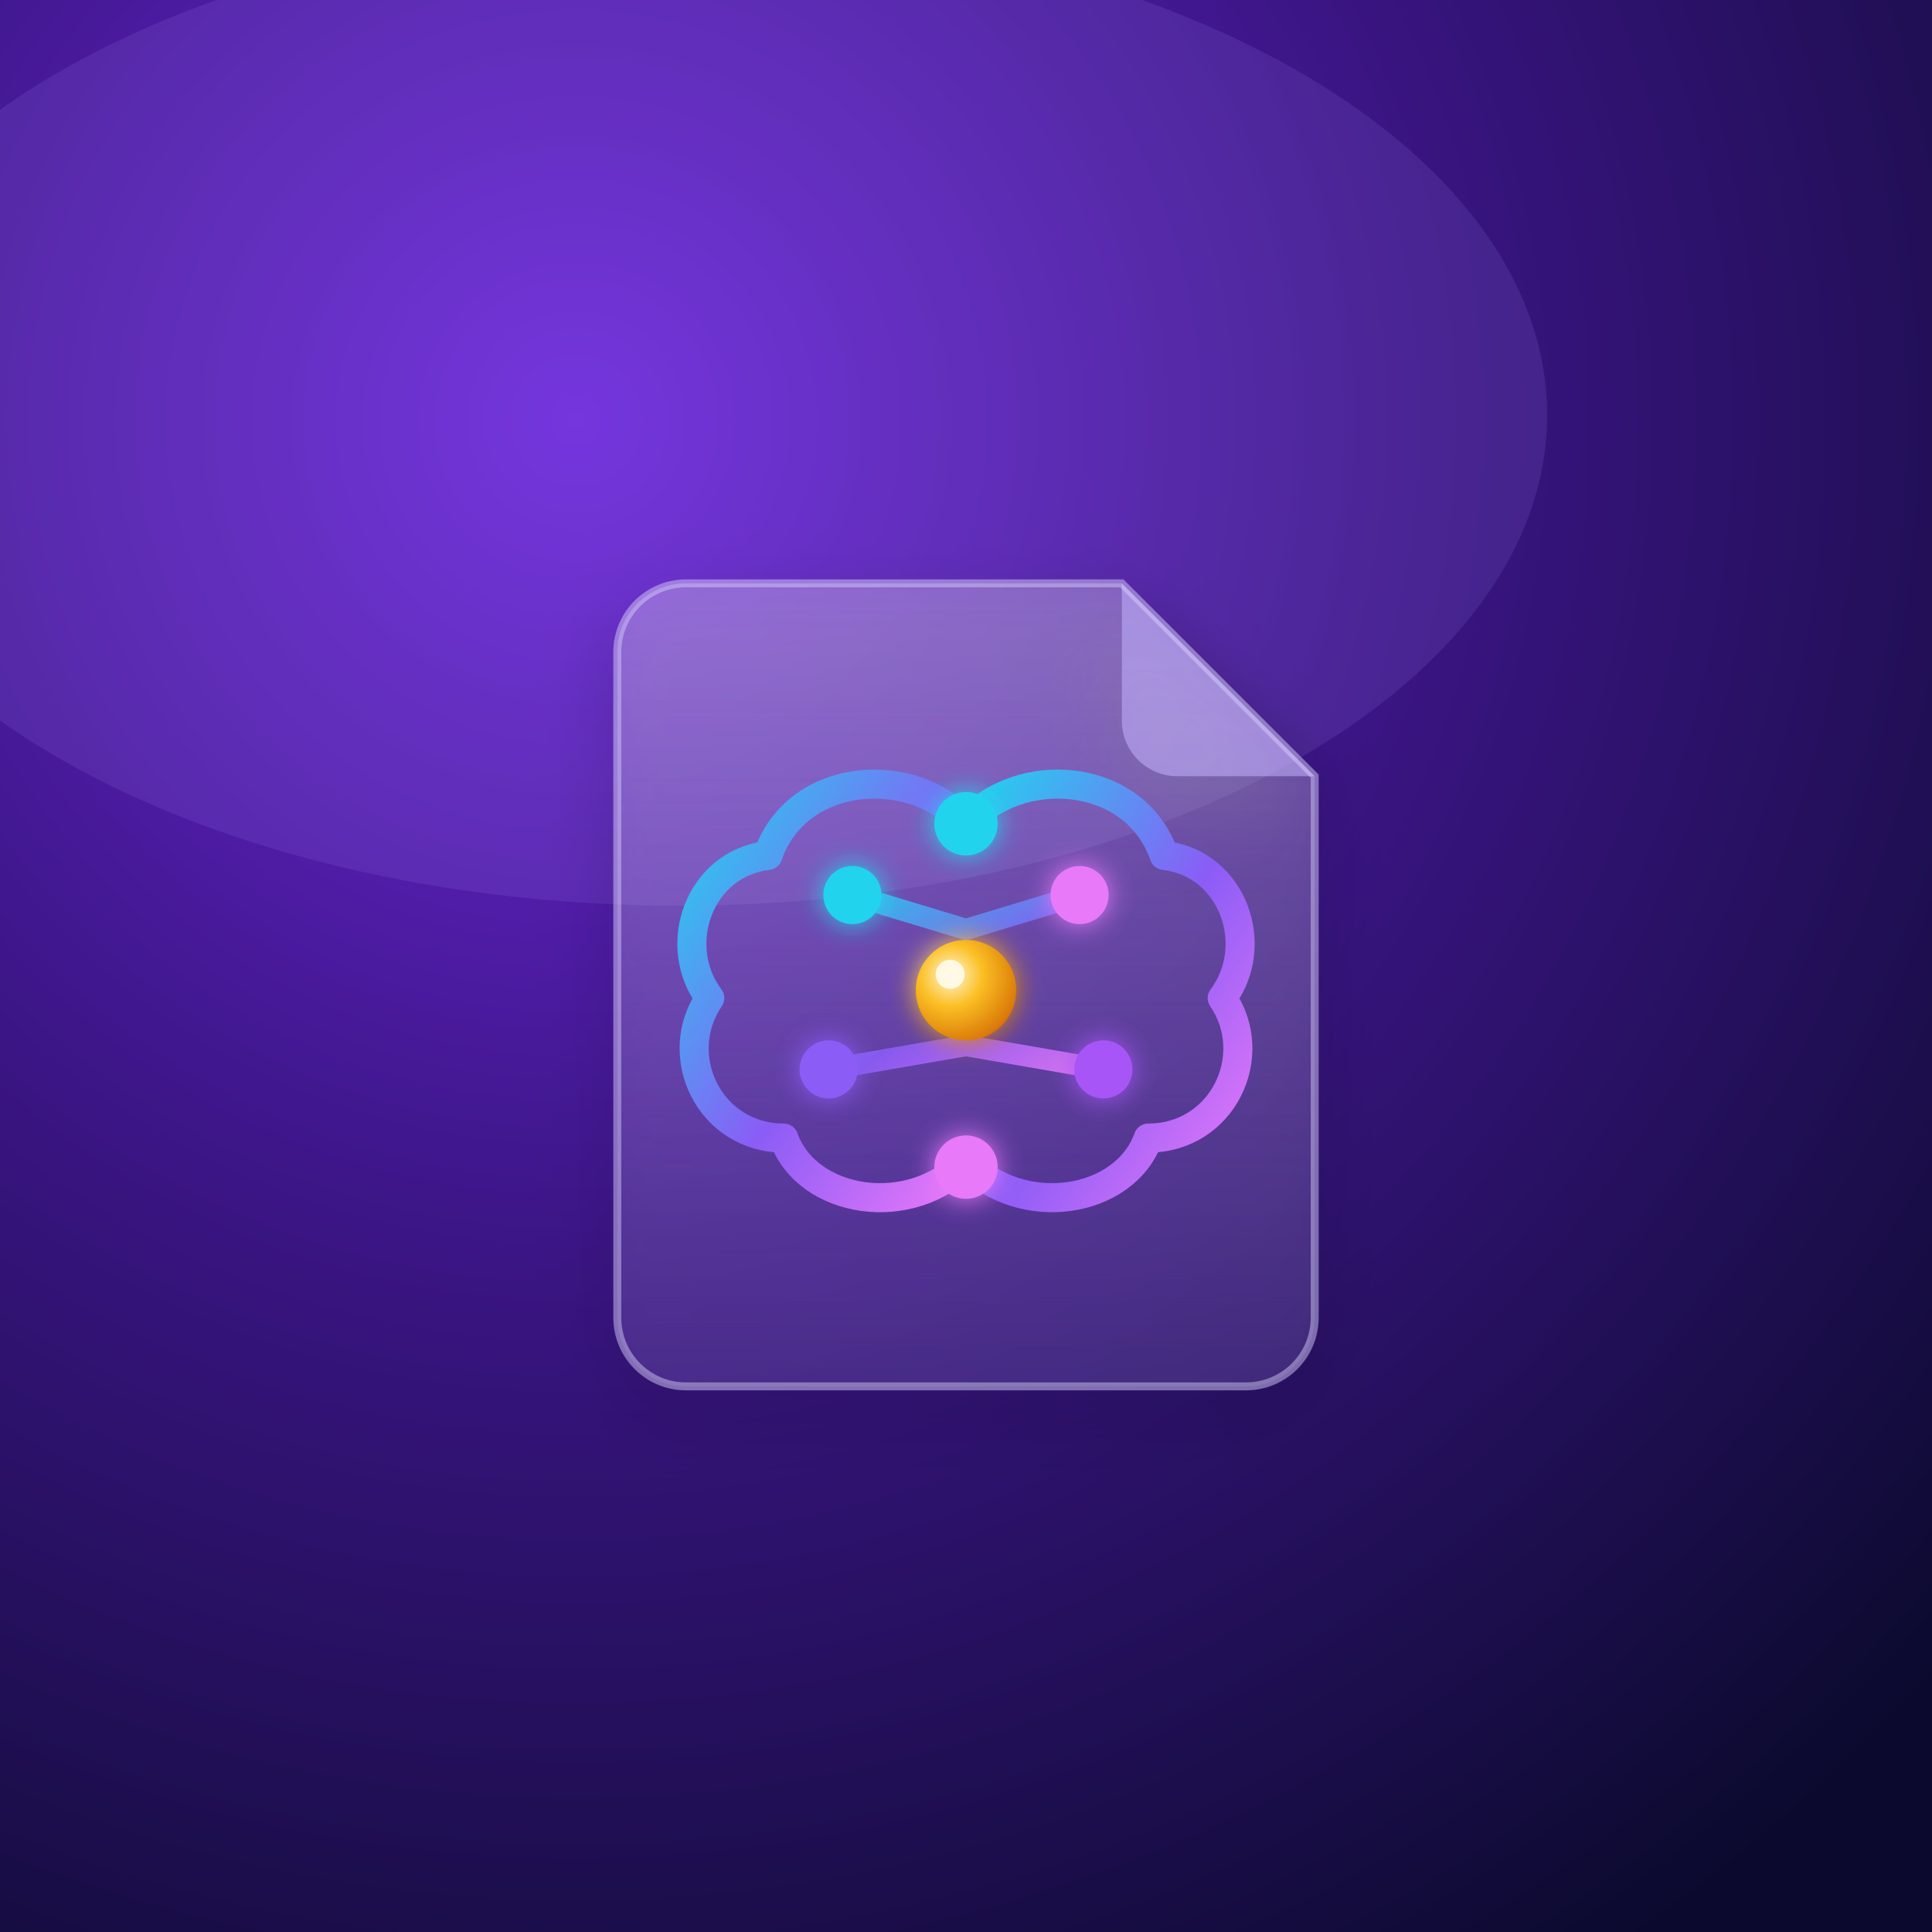
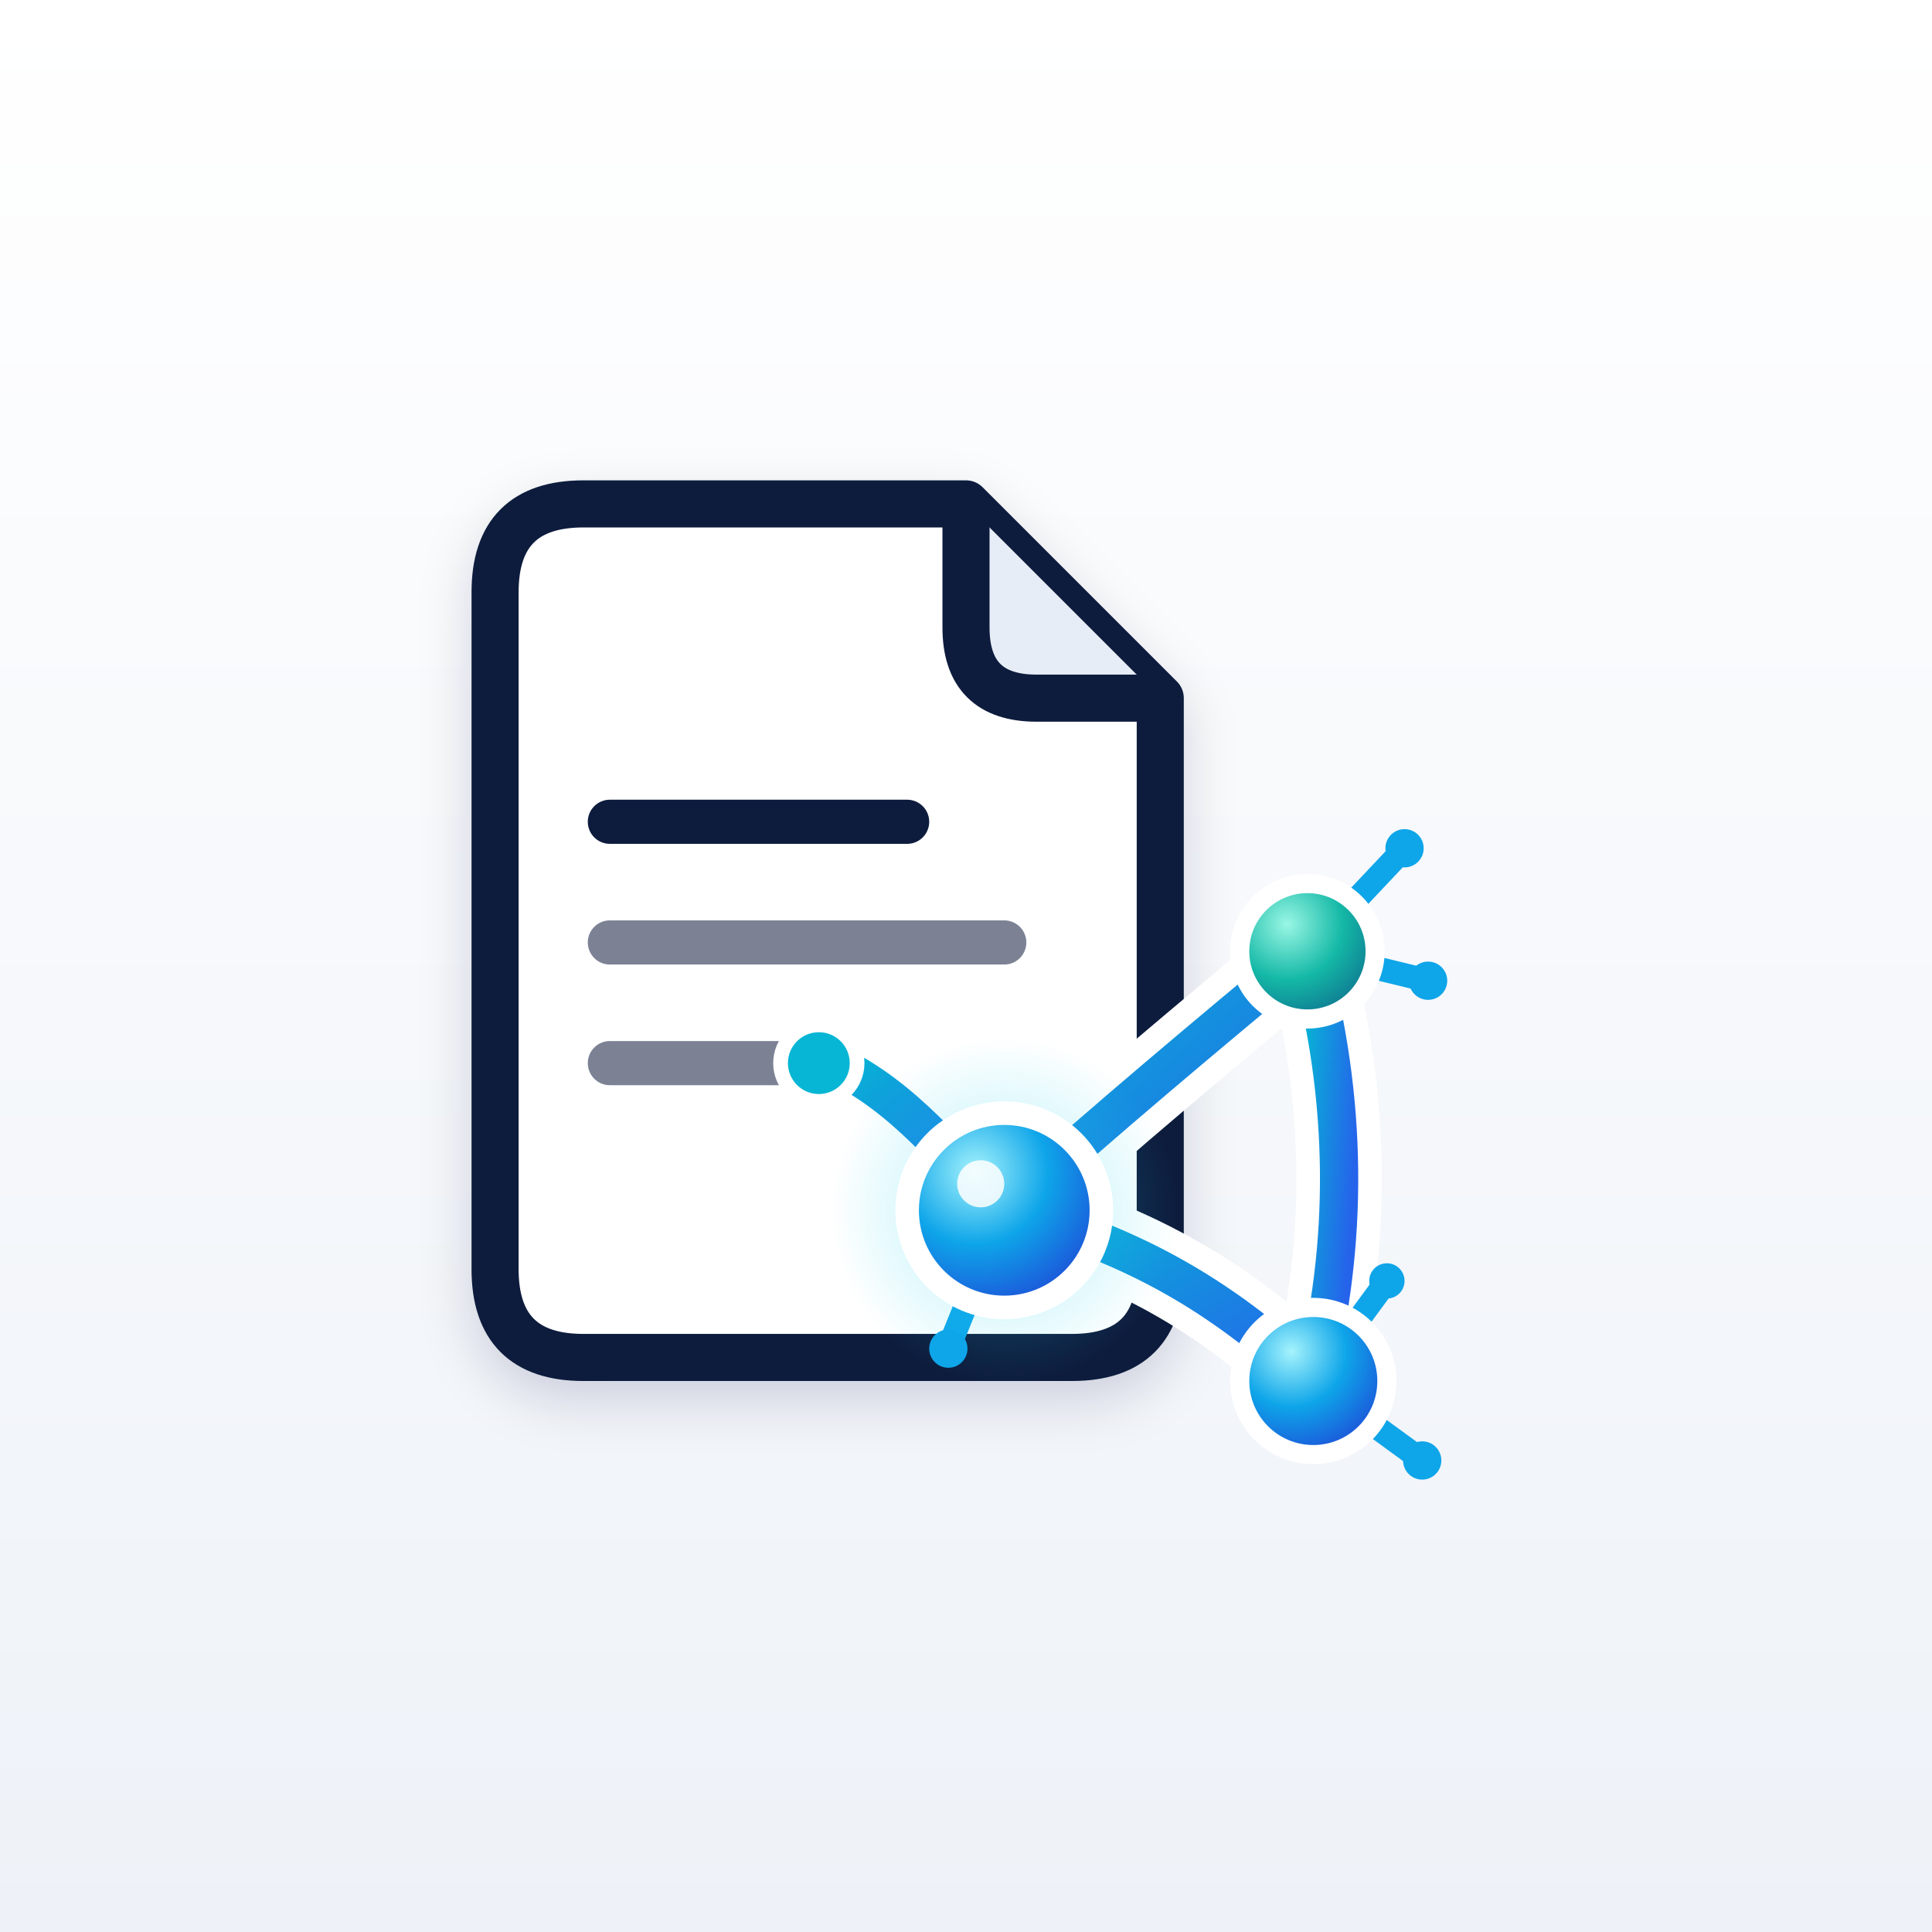
<svg xmlns="http://www.w3.org/2000/svg" viewBox="0 0 1024 1024">
  <defs>
-     <radialGradient id="bg" cx="30%" cy="22%" r="95%">
-       <stop offset="0" stop-color="#6d28d9" />
-       <stop offset="0.45" stop-color="#3b1585" />
-       <stop offset="1" stop-color="#0b0a2e" />
+     <linearGradient id="bg" x1="0" y1="0" x2="0" y2="1">
+       <stop offset="0" stop-color="#ffffff" />
+       <stop offset="1" stop-color="#eef2f8" />
+     </linearGradient>
+     <linearGradient id="axon" x1="0" y1="0" x2="1" y2="1">
+       <stop offset="0" stop-color="#06b6d4" />
+       <stop offset="1" stop-color="#2563eb" />
+     </linearGradient>
+     <radialGradient id="soma" cx="35%" cy="30%" r="75%">
+       <stop offset="0" stop-color="#a5f3fc" />
+       <stop offset=".5" stop-color="#0ea5e9" />
+       <stop offset="1" stop-color="#1d4ed8" />
    </radialGradient>
-     <linearGradient id="rim" x1="0" y1="0" x2="1" y2="1">
-       <stop offset="0" stop-color="#c4b5fd" stop-opacity=".55" />
-       <stop offset=".5" stop-color="#7c3aed" stop-opacity=".1" />
-       <stop offset="1" stop-color="#22d3ee" stop-opacity=".45" />
-     </linearGradient>
-     <linearGradient id="page" x1="0" y1="0" x2="0" y2="1">
-       <stop offset="0" stop-color="#ffffff" stop-opacity=".26" />
-       <stop offset="1" stop-color="#c4b5fd" stop-opacity=".12" />
-     </linearGradient>
-     <linearGradient id="syn" x1="0" y1="0" x2="1" y2="1">
-       <stop offset="0" stop-color="#22d3ee" />
-       <stop offset=".55" stop-color="#8b5cf6" />
-       <stop offset="1" stop-color="#e879f9" />
-     </linearGradient>
-     <radialGradient id="gold" cx="35%" cy="35%" r="70%">
-       <stop offset="0" stop-color="#fff7d6" />
-       <stop offset=".45" stop-color="#fbbf24" />
-       <stop offset="1" stop-color="#d97706" />
+     <radialGradient id="soma2" cx="35%" cy="30%" r="75%">
+       <stop offset="0" stop-color="#99f6e4" />
+       <stop offset=".55" stop-color="#14b8a6" />
+       <stop offset="1" stop-color="#0e7490" />
    </radialGradient>
-     <filter id="glow" x="-50%" y="-50%" width="200%" height="200%">
-       <feGaussianBlur stdDeviation="10" result="b" />
-       <feMerge>
-         <feMergeNode in="b" />
-         <feMergeNode in="SourceGraphic" />
-       </feMerge>
-     </filter>
-     <filter id="sh" x="-20%" y="-20%" width="140%" height="140%">
-       <feDropShadow dx="0" dy="22" stdDeviation="26" flood-color="#05041a" flood-opacity=".55" />
+     <radialGradient id="halo" cx="50%" cy="50%" r="50%">
+       <stop offset="0" stop-color="#22d3ee" stop-opacity=".35" />
+       <stop offset="1" stop-color="#22d3ee" stop-opacity="0" />
+     </radialGradient>
+     <filter id="shadow" x="-20%" y="-20%" width="140%" height="140%">
+       <feDropShadow dx="0" dy="14" stdDeviation="18" flood-color="#0f1b3d" flood-opacity=".16" />
    </filter>
  </defs>
-   <rect x="0" y="0" width="1024" height="1024" fill="url(#bg)" />
-   <ellipse cx="360" cy="220" rx="460" ry="260" fill="#a78bfa" opacity=".14" />
-   <g transform="translate(512 522) scale(0.7) translate(-512 -522)">
-     <g filter="url(#sh)">
-       <path d="M300 218h330l146 146v410a52 52 0 0 1-52 52H300a52 52 0 0 1-52-52V270a52 52 0 0 1 52-52z" fill="url(#page)" />
-       <path d="M630 218v104a42 42 0 0 0 42 42h104z" fill="#c4b5fd" opacity=".55" />
-       <path d="M300 218h330l146 146v410a52 52 0 0 1-52 52H300a52 52 0 0 1-52-52V270a52 52 0 0 1 52-52z" fill="none" stroke="#ddd6fe" stroke-opacity=".45" stroke-width="6" />
+   <rect width="1024" height="1024" fill="url(#bg)" />
+   <g transform="translate(512 512) scale(0.78) translate(-560 -510)">
+     <g filter="url(#shadow)">
+       <path d="M300 196 H560 L692 328 V716 Q692 776 632 776 H300 Q240 776 240 716 V256 Q240 196 300 196 Z" fill="#ffffff" stroke="#0f1b3d" stroke-width="32" stroke-linejoin="round" />
+       <path d="M560 196 V280 Q560 328 608 328 H692" fill="#e6edf7" stroke="#0f1b3d" stroke-width="32" stroke-linejoin="round" />
+       <path d="M318 412 H520" stroke="#0f1b3d" stroke-width="30" stroke-linecap="round" />
+       <path d="M318 494 H586" stroke="#0f1b3d" stroke-width="30" stroke-linecap="round" opacity=".55" />
+       <path d="M318 576 H440" stroke="#0f1b3d" stroke-width="30" stroke-linecap="round" opacity=".55" />
    </g>
-     <g fill="none" stroke="url(#syn)" stroke-width="22" stroke-linecap="round" stroke-linejoin="round">
-       <path d="M512 400c-40-46-128-40-150 24-52 6-74 68-44 108-30 44 0 106 56 106 18 50 96 62 138 18" />
-       <path d="M512 400c40-46 128-40 150 24 52 6 74 68 44 108 30 44 0 106-56 106-18 50-96 62-138 18" />
-       <path d="M512 400v256" />
-       <path d="M512 480l-86-26M512 480l86-26M512 568l-104 18M512 568l104 18" stroke-width="16" opacity=".9" />
+     <g fill="none" stroke-linecap="round">
+       <g stroke="#ffffff" stroke-width="58">
+         <path d="M470 576 C520 600 548 640 586 676" />
+         <path d="M586 676 C660 610 720 560 792 500" />
+         <path d="M586 676 C680 700 740 740 796 792" />
+         <path d="M792 500 C820 600 820 700 796 792" />
+       </g>
+       <g stroke="url(#axon)" stroke-width="26">
+         <path d="M470 576 C520 600 548 640 586 676" />
+         <path d="M586 676 C660 610 720 560 792 500" />
+         <path d="M586 676 C680 700 740 740 796 792" />
+         <path d="M792 500 C820 600 820 700 796 792" />
+       </g>
+       <g stroke="#0ea5e9" stroke-width="16">
+         <path d="M792 500 L858 430" />
+         <path d="M792 500 L874 520" />
+         <path d="M796 792 L870 846" />
+         <path d="M796 792 L846 724" />
+         <path d="M586 676 L548 770" />
+       </g>
    </g>
-     <g filter="url(#glow)">
-       <circle cx="426" cy="454" r="22" fill="#22d3ee" />
-       <circle cx="598" cy="454" r="22" fill="#e879f9" />
-       <circle cx="408" cy="586" r="22" fill="#8b5cf6" />
-       <circle cx="616" cy="586" r="22" fill="#a855f7" />
-       <circle cx="512" cy="400" r="24" fill="#22d3ee" />
-       <circle cx="512" cy="660" r="24" fill="#e879f9" />
+     <circle cx="586" cy="676" r="118" fill="url(#halo)" />
+     <circle cx="586" cy="676" r="66" fill="url(#soma)" stroke="#ffffff" stroke-width="16" />
+     <circle cx="570" cy="658" r="16" fill="#ffffff" opacity=".85" />
+     <circle cx="792" cy="500" r="46" fill="url(#soma2)" stroke="#ffffff" stroke-width="13" />
+     <circle cx="796" cy="792" r="50" fill="url(#soma)" stroke="#ffffff" stroke-width="13" />
+     <circle cx="460" cy="576" r="26" fill="#06b6d4" stroke="#ffffff" stroke-width="10" />
+     <g fill="#0ea5e9">
+       <circle cx="858" cy="430" r="13" />
+       <circle cx="874" cy="520" r="13" />
+       <circle cx="870" cy="846" r="13" />
+       <circle cx="846" cy="724" r="12" />
+       <circle cx="548" cy="770" r="13" />
    </g>
-     <g filter="url(#glow)">
-       <circle cx="512" cy="526" r="38" fill="url(#gold)" />
-     </g>
-     <circle cx="500" cy="514" r="11" fill="#fffbeb" opacity=".9" />
  </g>
</svg>
